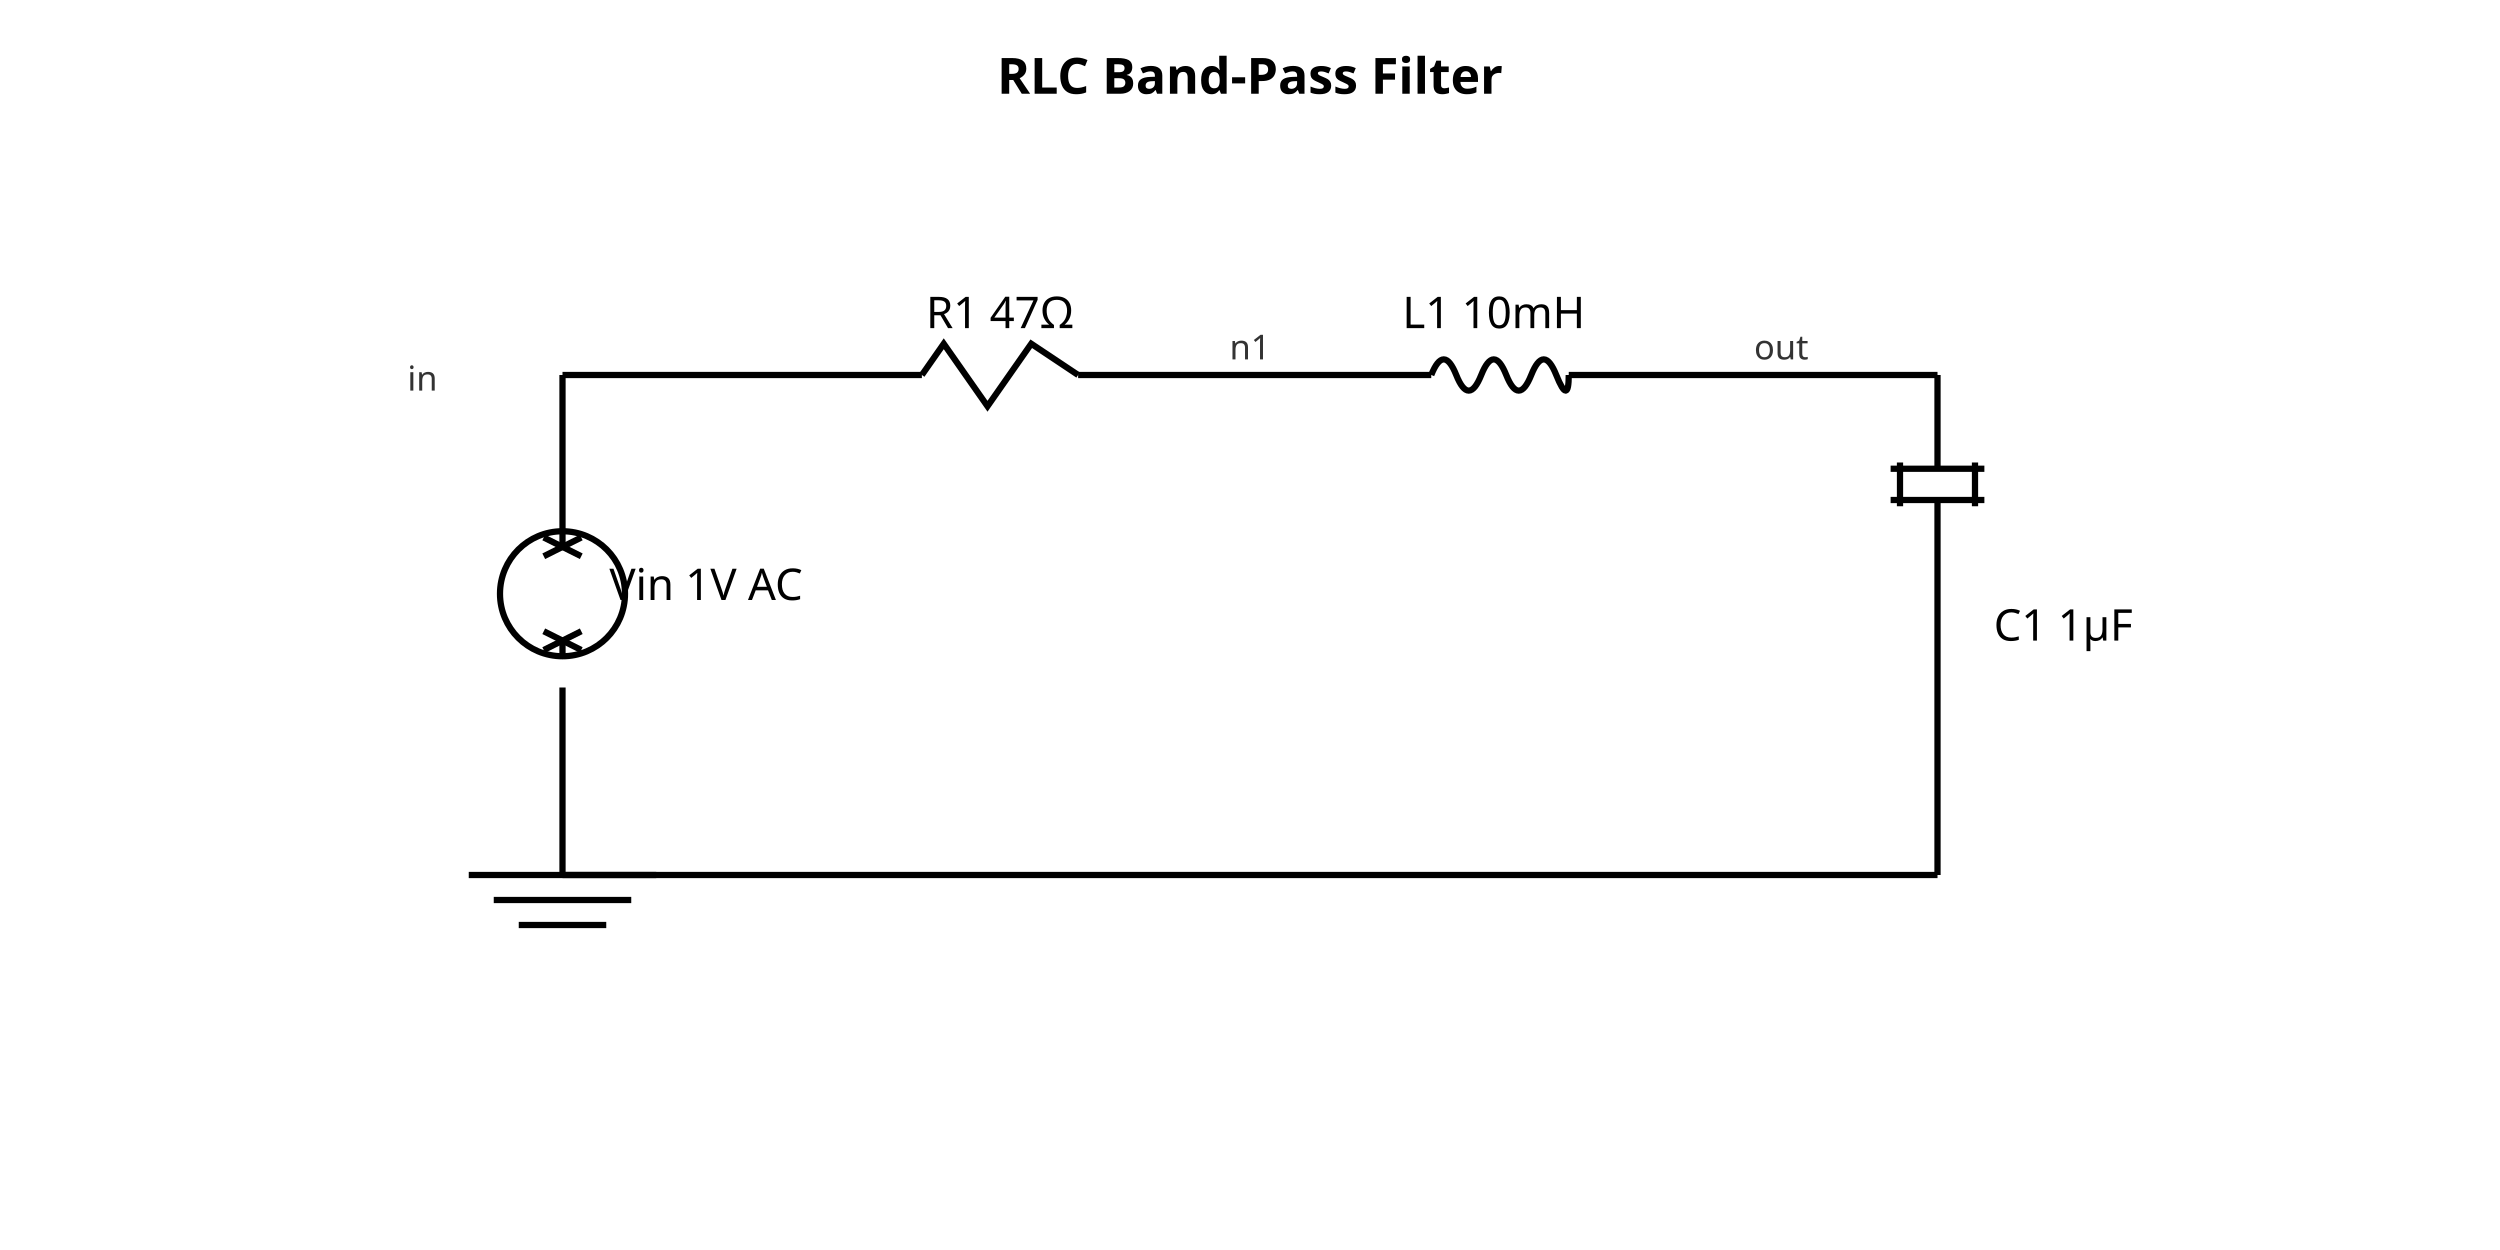
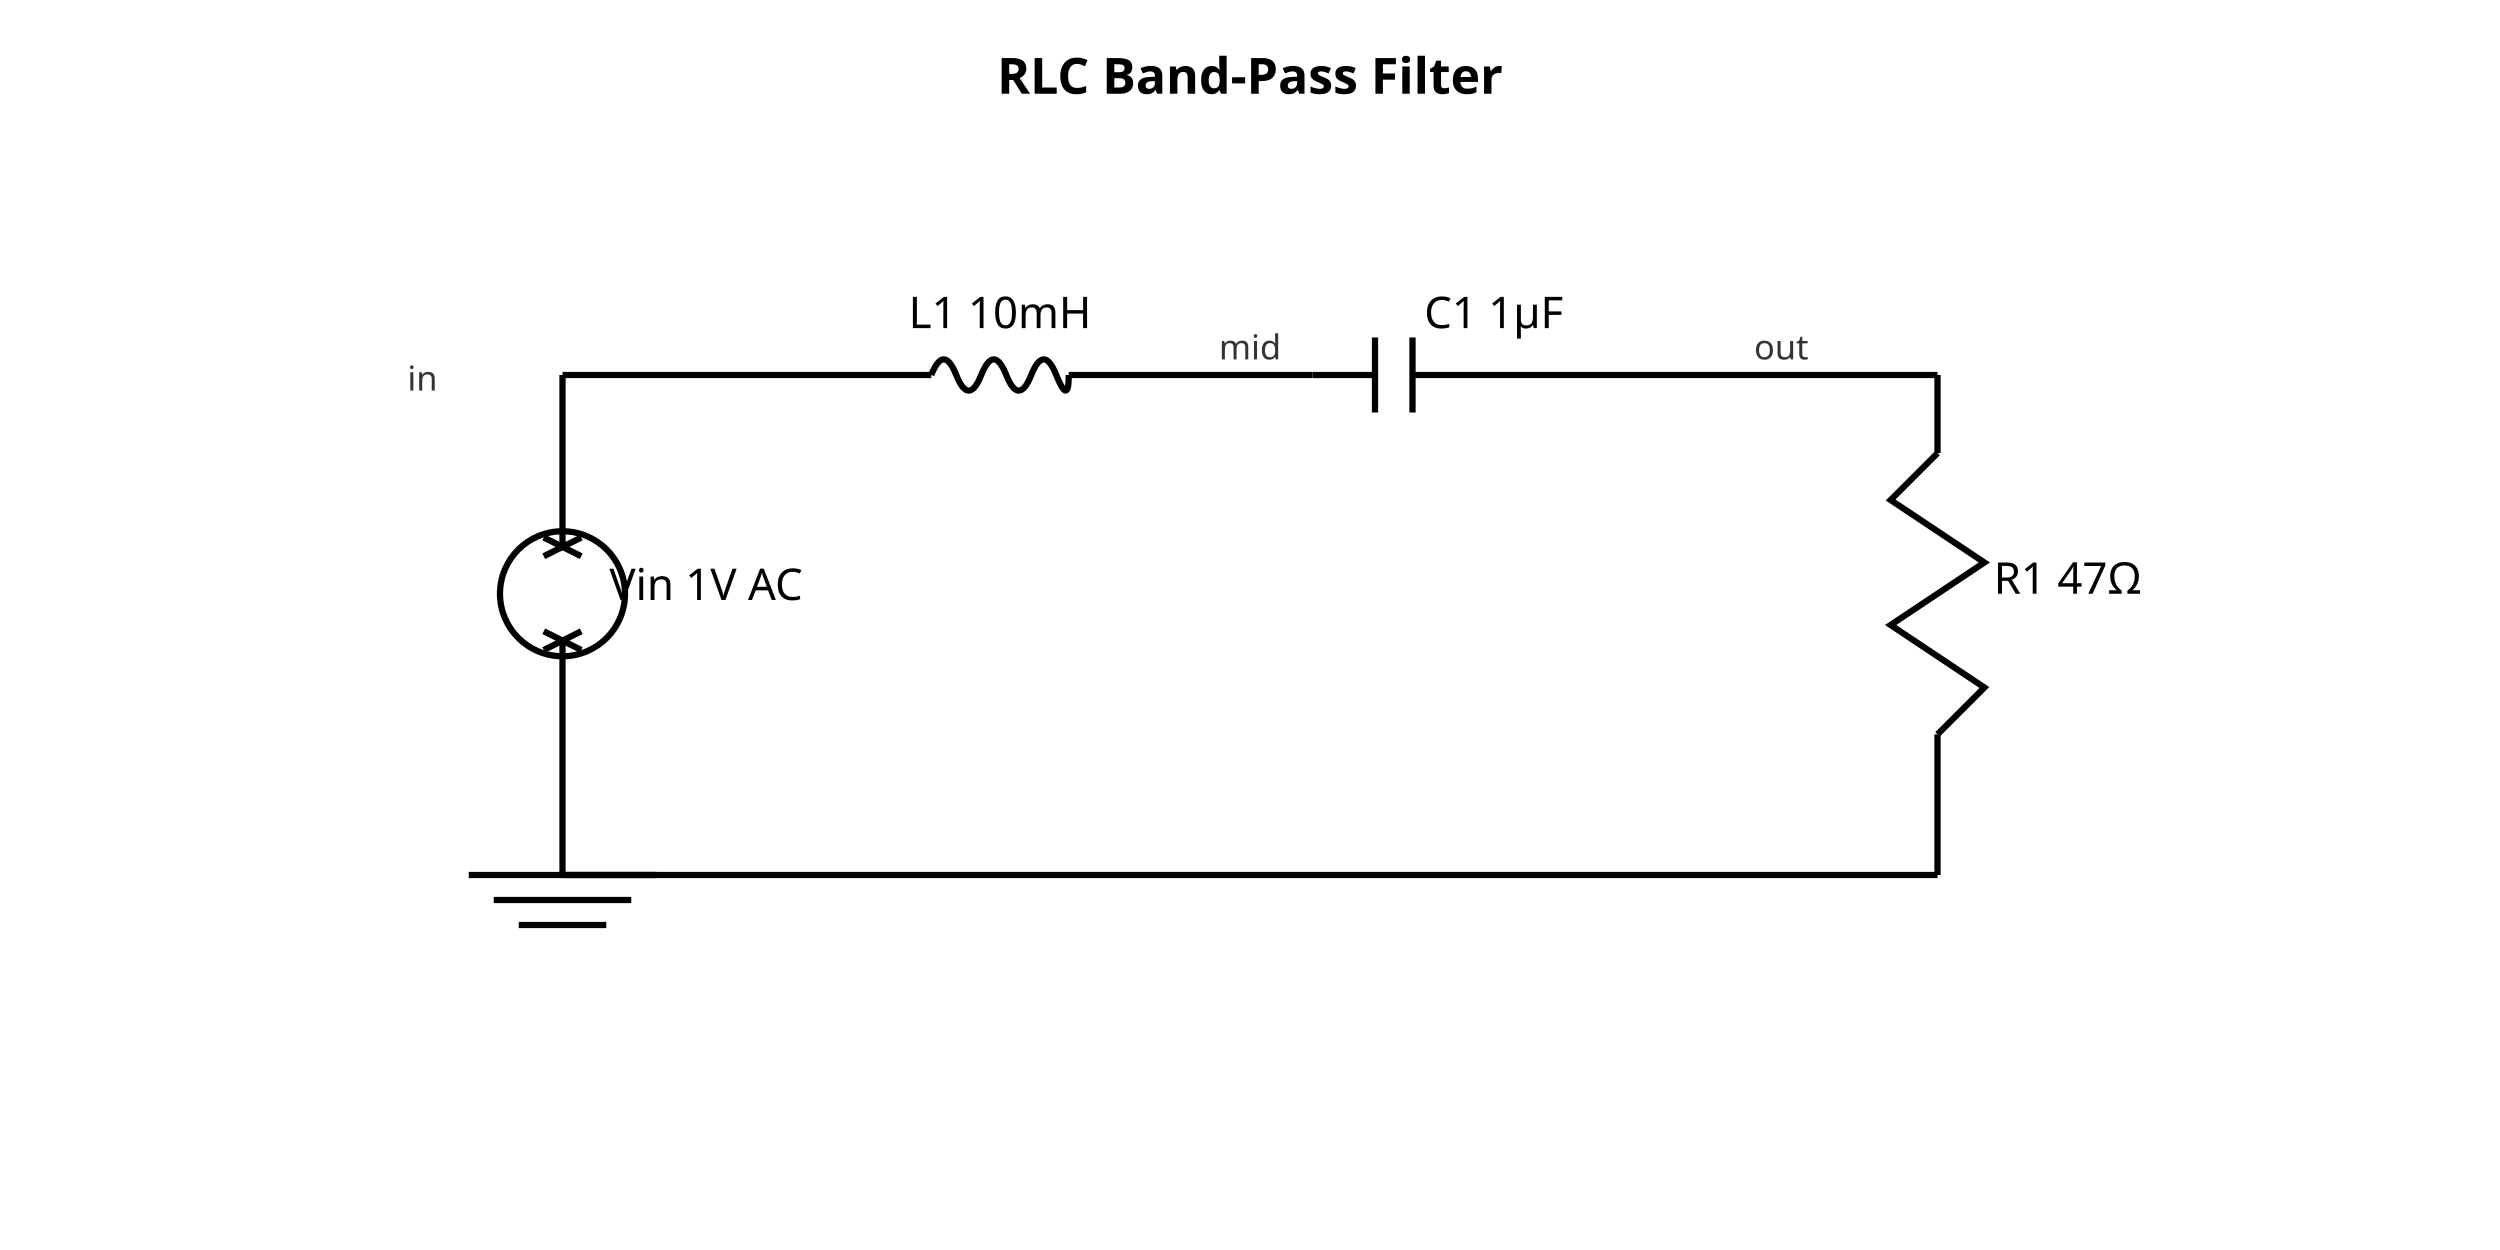
<svg xmlns="http://www.w3.org/2000/svg" viewBox="0 0 800 400" width="800" height="400">
  <style>
    text { font-family: sans-serif; font-size: 16px; fill: black; }
    .label { font-size: 14px; }
    .node { font-size: 11px; fill: #333; }
    .wire { stroke: black; stroke-width: 2; fill: none; }
    .sym { stroke: black; stroke-width: 2; fill: none; }
    .sym-filled { stroke: black; stroke-width: 2; fill: white; }
  </style>
  <rect width="800" height="400" fill="white" />
  <text x="400" y="30" text-anchor="middle" font-size="18" font-weight="bold">RLC Band-Pass Filter</text>
  <line class="wire" x1="180" y1="120" x2="280" y2="120" />
-   <line class="wire" x1="360" y1="120" x2="440" y2="120" />
+   <line class="wire" x1="360" y1="120" x2="420" y2="120" />
  <line class="wire" x1="520" y1="120" x2="620" y2="120" />
  <line class="wire" x1="180" y1="280" x2="620" y2="280" />
-   <line class="wire" x1="180" y1="120" x2="180" y2="190" />
+   <line class="wire" x1="180" y1="120" x2="180" y2="170" />
  <circle class="sym-filled" cx="180" cy="190" r="20" />
  <line class="wire" x1="180" y1="170" x2="180" y2="175" />
  <line class="wire" x1="180" y1="205" x2="180" y2="210" />
  <line class="wire" x1="174" y1="172" x2="186" y2="178" />
  <line class="wire" x1="174" y1="178" x2="186" y2="172" />
  <line class="wire" x1="174" y1="208" x2="186" y2="202" />
  <line class="wire" x1="174" y1="202" x2="186" y2="208" />
  <text id="slot-Vin" class="label" x="195" y="192" text-anchor="start">Vin 1V AC</text>
-   <line class="wire" x1="280" y1="120" x2="295" y2="120" />
-   <line class="wire" x1="345" y1="120" x2="360" y2="120" />
-   <polyline class="wire" points="295,120 302,110 316,130 330,110 345,120" />
-   <text id="slot-R1" class="label" x="320" y="105" text-anchor="middle">R1 47Ω</text>
-   <line class="wire" x1="440" y1="120" x2="458" y2="120" />
-   <line class="wire" x1="502" y1="120" x2="520" y2="120" />
-   <path class="sym" d="M 458 120 Q 462 110, 466 120 Q 470 130, 474 120 Q 478 110, 482 120 Q 486 130, 490 120 Q 494 110, 498 120 Q 502 130, 502 120" />
-   <text id="slot-L1" class="label" x="478" y="105" text-anchor="middle">L1 10mH</text>
-   <line class="wire" x1="620" y1="120" x2="620" y2="150" />
-   <line class="wire" x1="605" y1="150" x2="635" y2="150" />
-   <line class="wire" x1="605" y1="160" x2="635" y2="160" />
-   <line class="wire" x1="608" y1="148" x2="608" y2="162" stroke-width="1" />
-   <line class="wire" x1="632" y1="148" x2="632" y2="162" stroke-width="1" />
-   <line class="wire" x1="620" y1="160" x2="620" y2="280" />
-   <text id="slot-C1" class="label" x="638" y="205" text-anchor="start">C1 1μF</text>
-   <line class="wire" x1="180" y1="220" x2="180" y2="280" />
+   <line class="wire" x1="280" y1="120" x2="298" y2="120" />
+   <line class="wire" x1="342" y1="120" x2="360" y2="120" />
+   <path class="sym" d="M 298 120 Q 302 110, 306 120 Q 310 130, 314 120 Q 318 110, 322 120 Q 326 130, 330 120 Q 334 110, 338 120 Q 342 130, 342 120" />
+   <text id="slot-L1" class="label" x="320" y="105" text-anchor="middle">L1 10mH</text>
+   <line class="wire" x1="420" y1="120" x2="440" y2="120" />
+   <line class="wire" x1="440" y1="108" x2="440" y2="132" />
+   <line class="wire" x1="452" y1="108" x2="452" y2="132" />
+   <line class="wire" x1="452" y1="120" x2="520" y2="120" />
+   <text id="slot-C1" class="label" x="478" y="105" text-anchor="middle">C1 1μF</text>
+   <line class="wire" x1="620" y1="120" x2="620" y2="145" />
+   <polyline class="wire" points="620,145 605,160 635,180 605,200 635,220 620,235" />
+   <line class="wire" x1="620" y1="235" x2="620" y2="280" />
+   <text id="slot-R1" class="label" x="638" y="190" text-anchor="start">R1 47Ω</text>
+   <line class="wire" x1="180" y1="210" x2="180" y2="280" />
  <line class="wire" x1="150" y1="280" x2="210" y2="280" />
  <line class="wire" x1="158" y1="288" x2="202" y2="288" />
  <line class="wire" x1="166" y1="296" x2="194" y2="296" />
  <text id="slot-node-in" class="node" x="140" y="125" text-anchor="end">in</text>
-   <text id="slot-node-n1" class="node" x="400" y="115" text-anchor="middle">n1</text>
+   <text id="slot-node-mid" class="node" x="400" y="115" text-anchor="middle">mid</text>
  <text id="slot-node-out" class="node" x="570" y="115" text-anchor="middle">out</text>
</svg>
